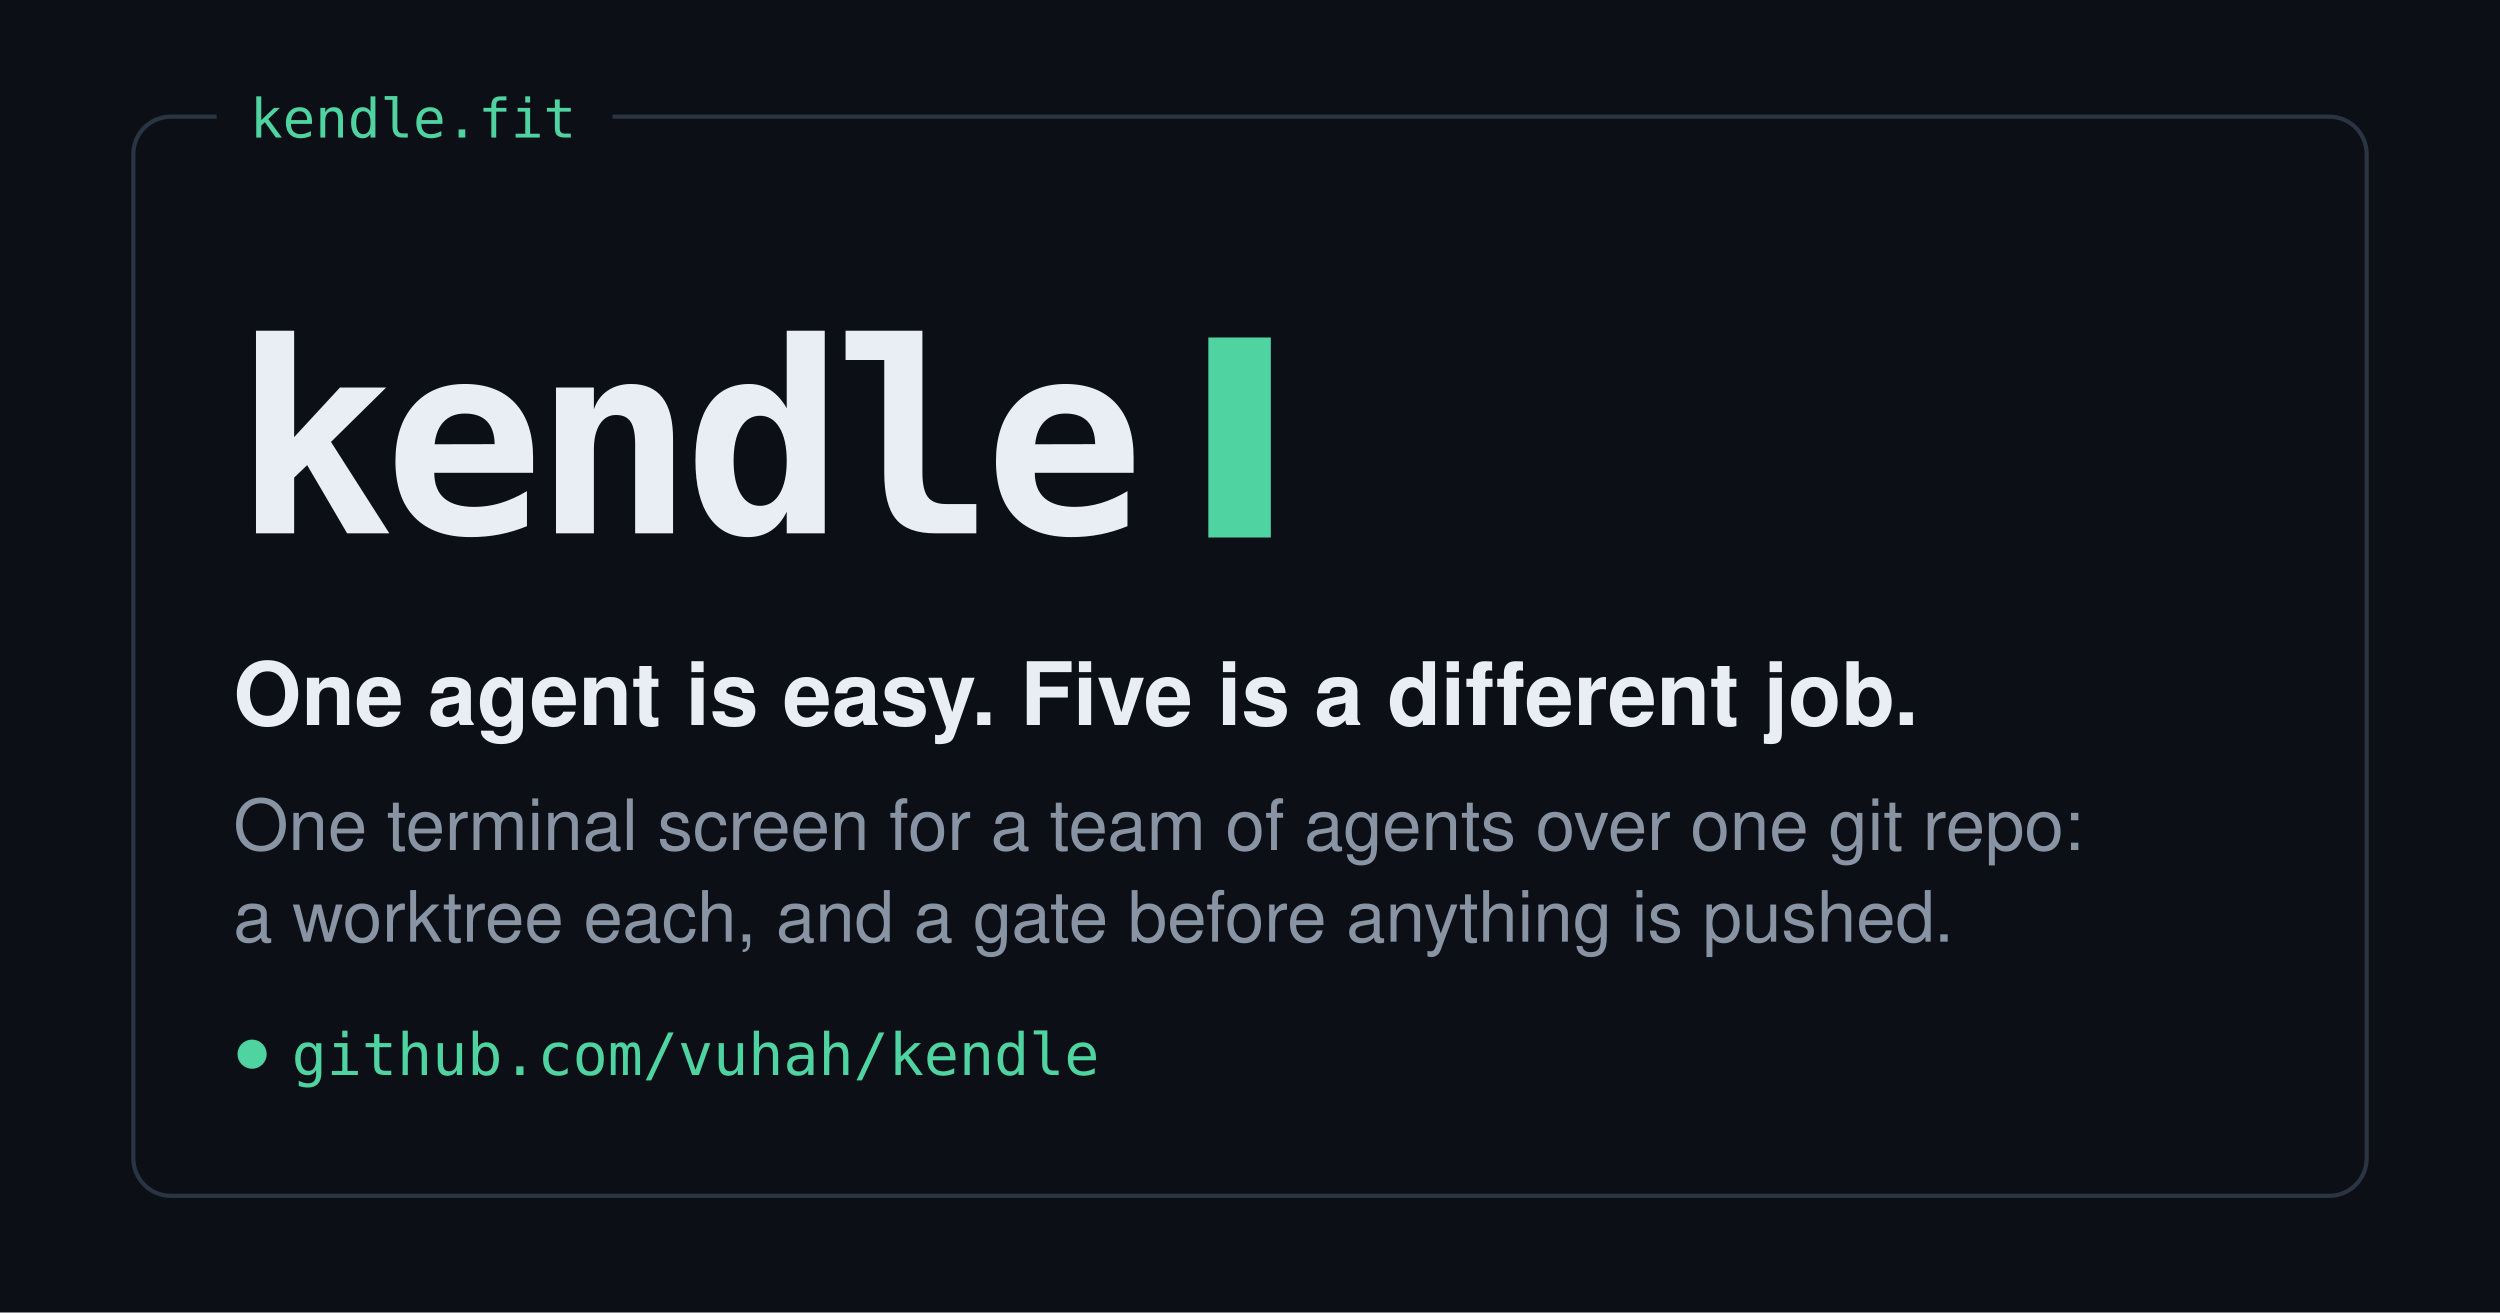
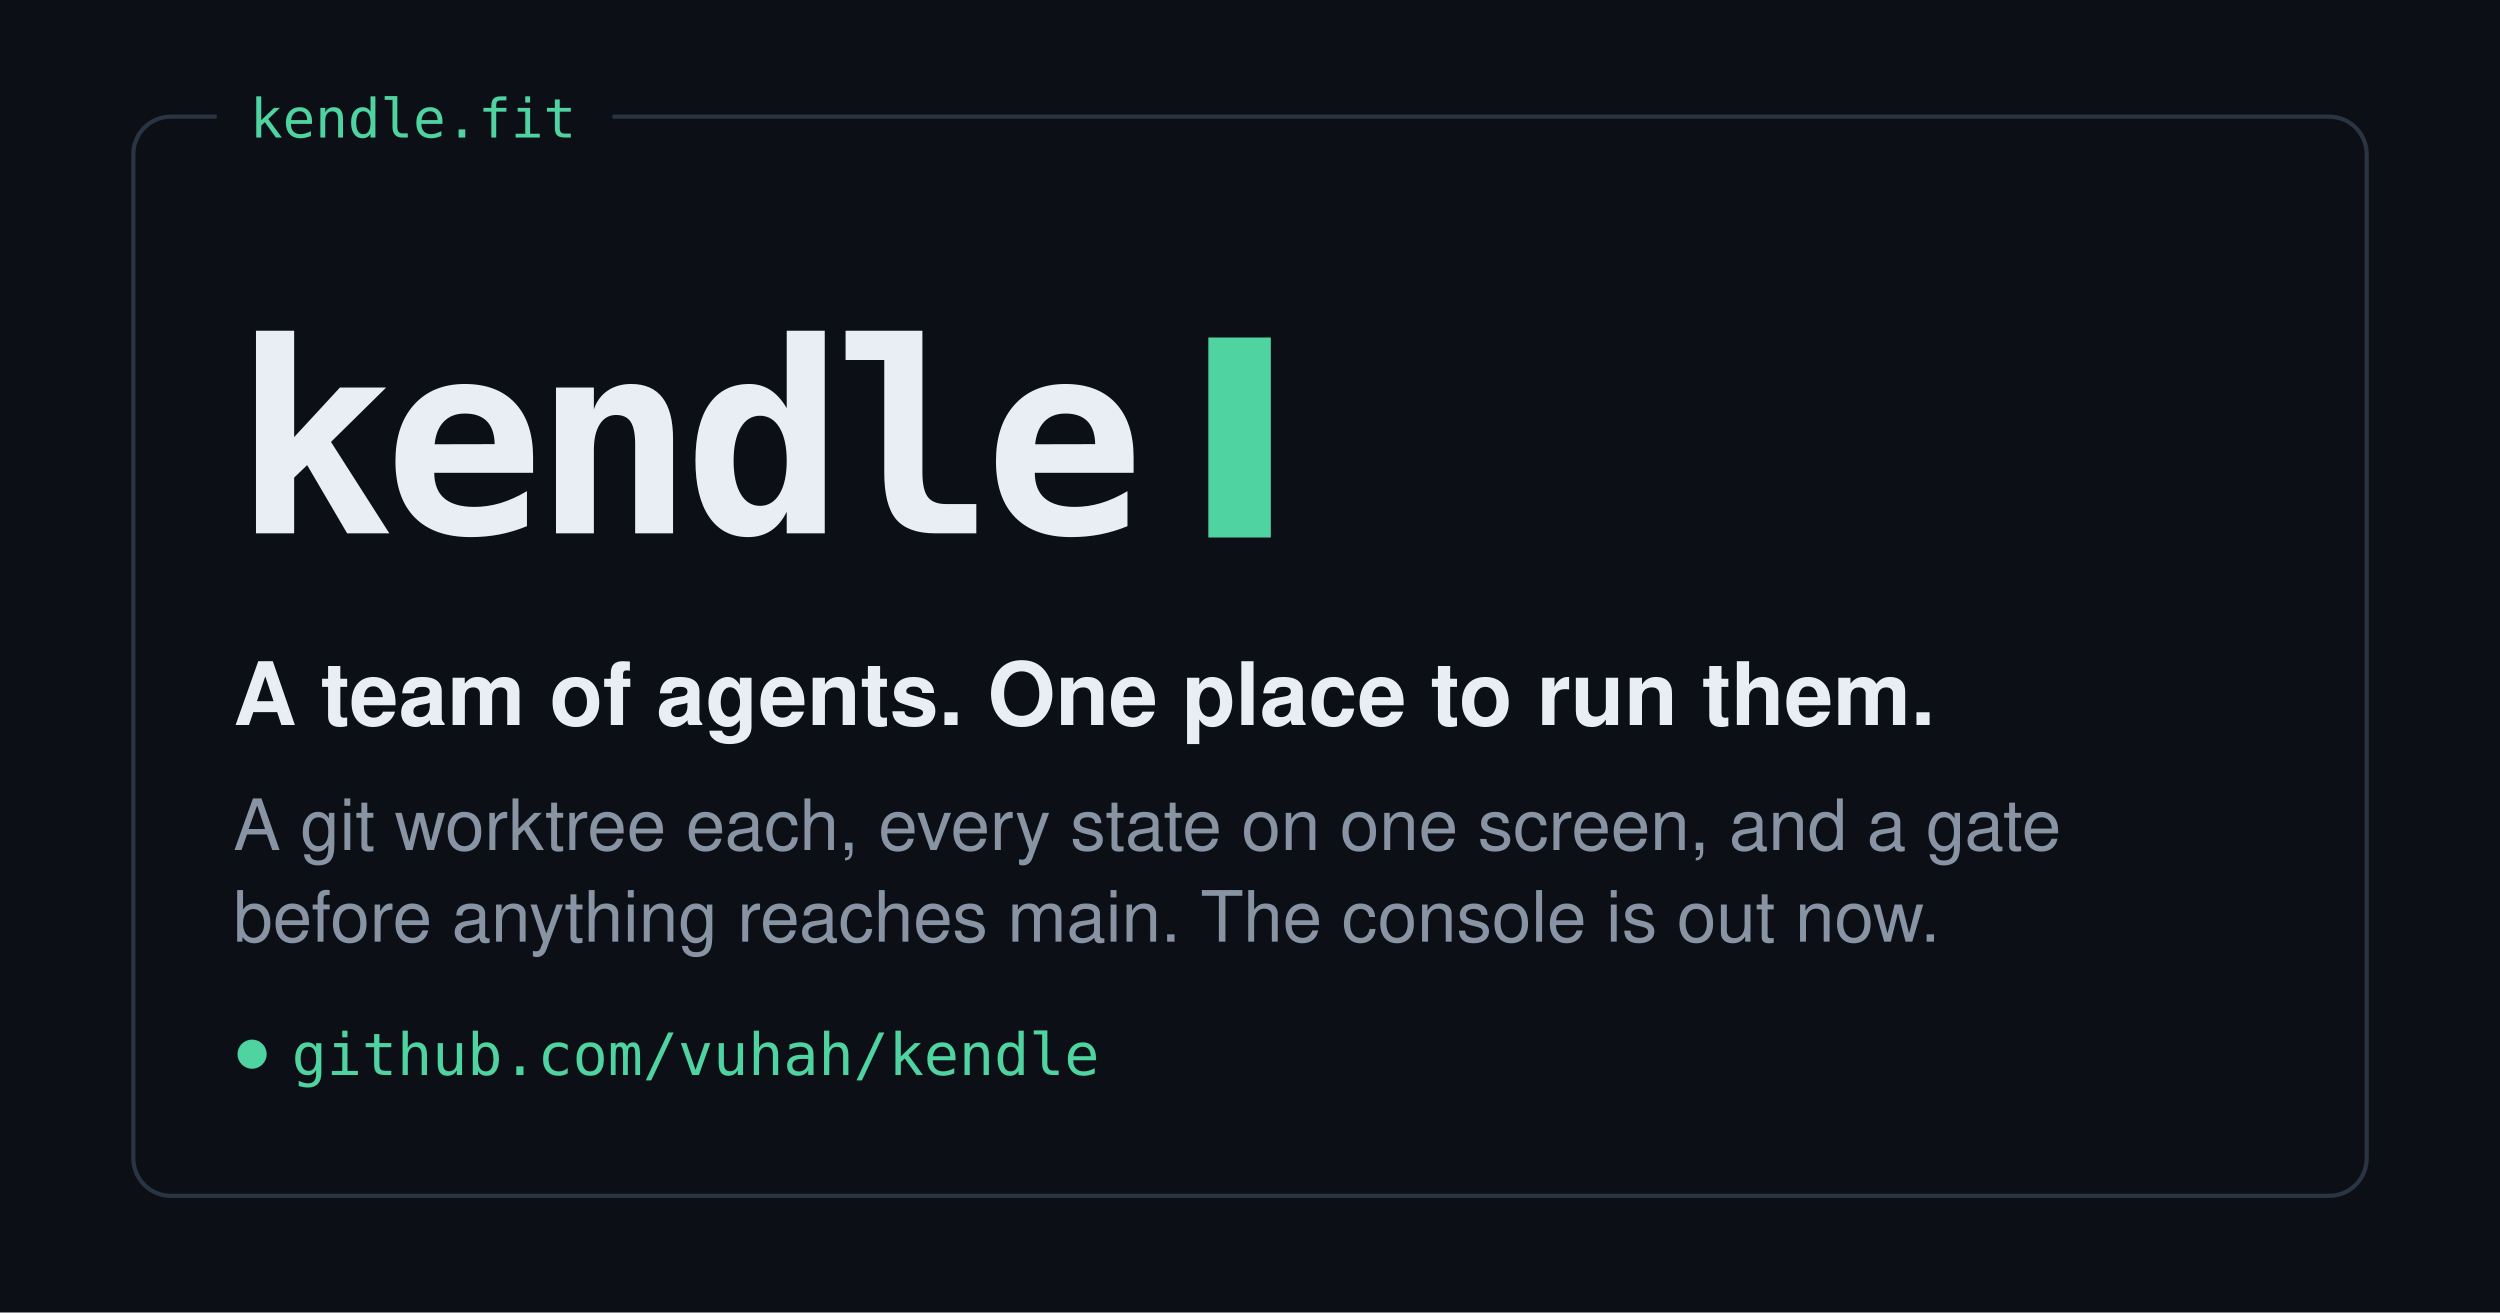
<svg xmlns="http://www.w3.org/2000/svg" width="1200" height="630" viewBox="0 0 1200 630">
  <rect width="1200" height="630" fill="#0c1016" />
  <rect x="64" y="56" width="1072" height="518" rx="18" fill="none" stroke="#2a3442" stroke-width="2" />
  <rect x="104" y="42" width="190" height="28" fill="#0c1016" />
  <text x="120" y="66" font-family="Menlo, monospace" font-size="26" fill="#4fd3a0">kendle.fit</text>
  <text x="112" y="256" font-family="Menlo, monospace" font-size="128" font-weight="bold" fill="#e9eef5" letter-spacing="-5">kendle</text>
  <rect x="580" y="162" width="30" height="96" fill="#4fd3a0" />
-   <text x="112" y="348" font-family="Helvetica, Arial, sans-serif" font-size="42" font-weight="bold" fill="#e9eef5">One agent is easy. Five is a different job.</text>
-   <text x="112" y="408" font-family="Helvetica, Arial, sans-serif" font-size="34" fill="#8893a3">One terminal screen for a team of agents over one git repo:</text>
-   <text x="112" y="452" font-family="Helvetica, Arial, sans-serif" font-size="34" fill="#8893a3">a worktree each, and a gate before anything is pushed.</text>
+   <text x="112" y="348" font-family="Helvetica, Arial, sans-serif" font-size="42" font-weight="bold" fill="#e9eef5">A team of agents. One place to run them.</text>
+   <text x="112" y="408" font-family="Helvetica, Arial, sans-serif" font-size="34" fill="#8893a3">A git worktree each, every state on one screen, and a gate</text>
+   <text x="112" y="452" font-family="Helvetica, Arial, sans-serif" font-size="34" fill="#8893a3">before anything reaches main. The console is out now.</text>
  <circle cx="121" cy="506" r="7" fill="#4fd3a0" />
  <text x="140" y="516" font-family="Menlo, monospace" font-size="28" fill="#4fd3a0">github.com/vuhah/kendle</text>
</svg>
